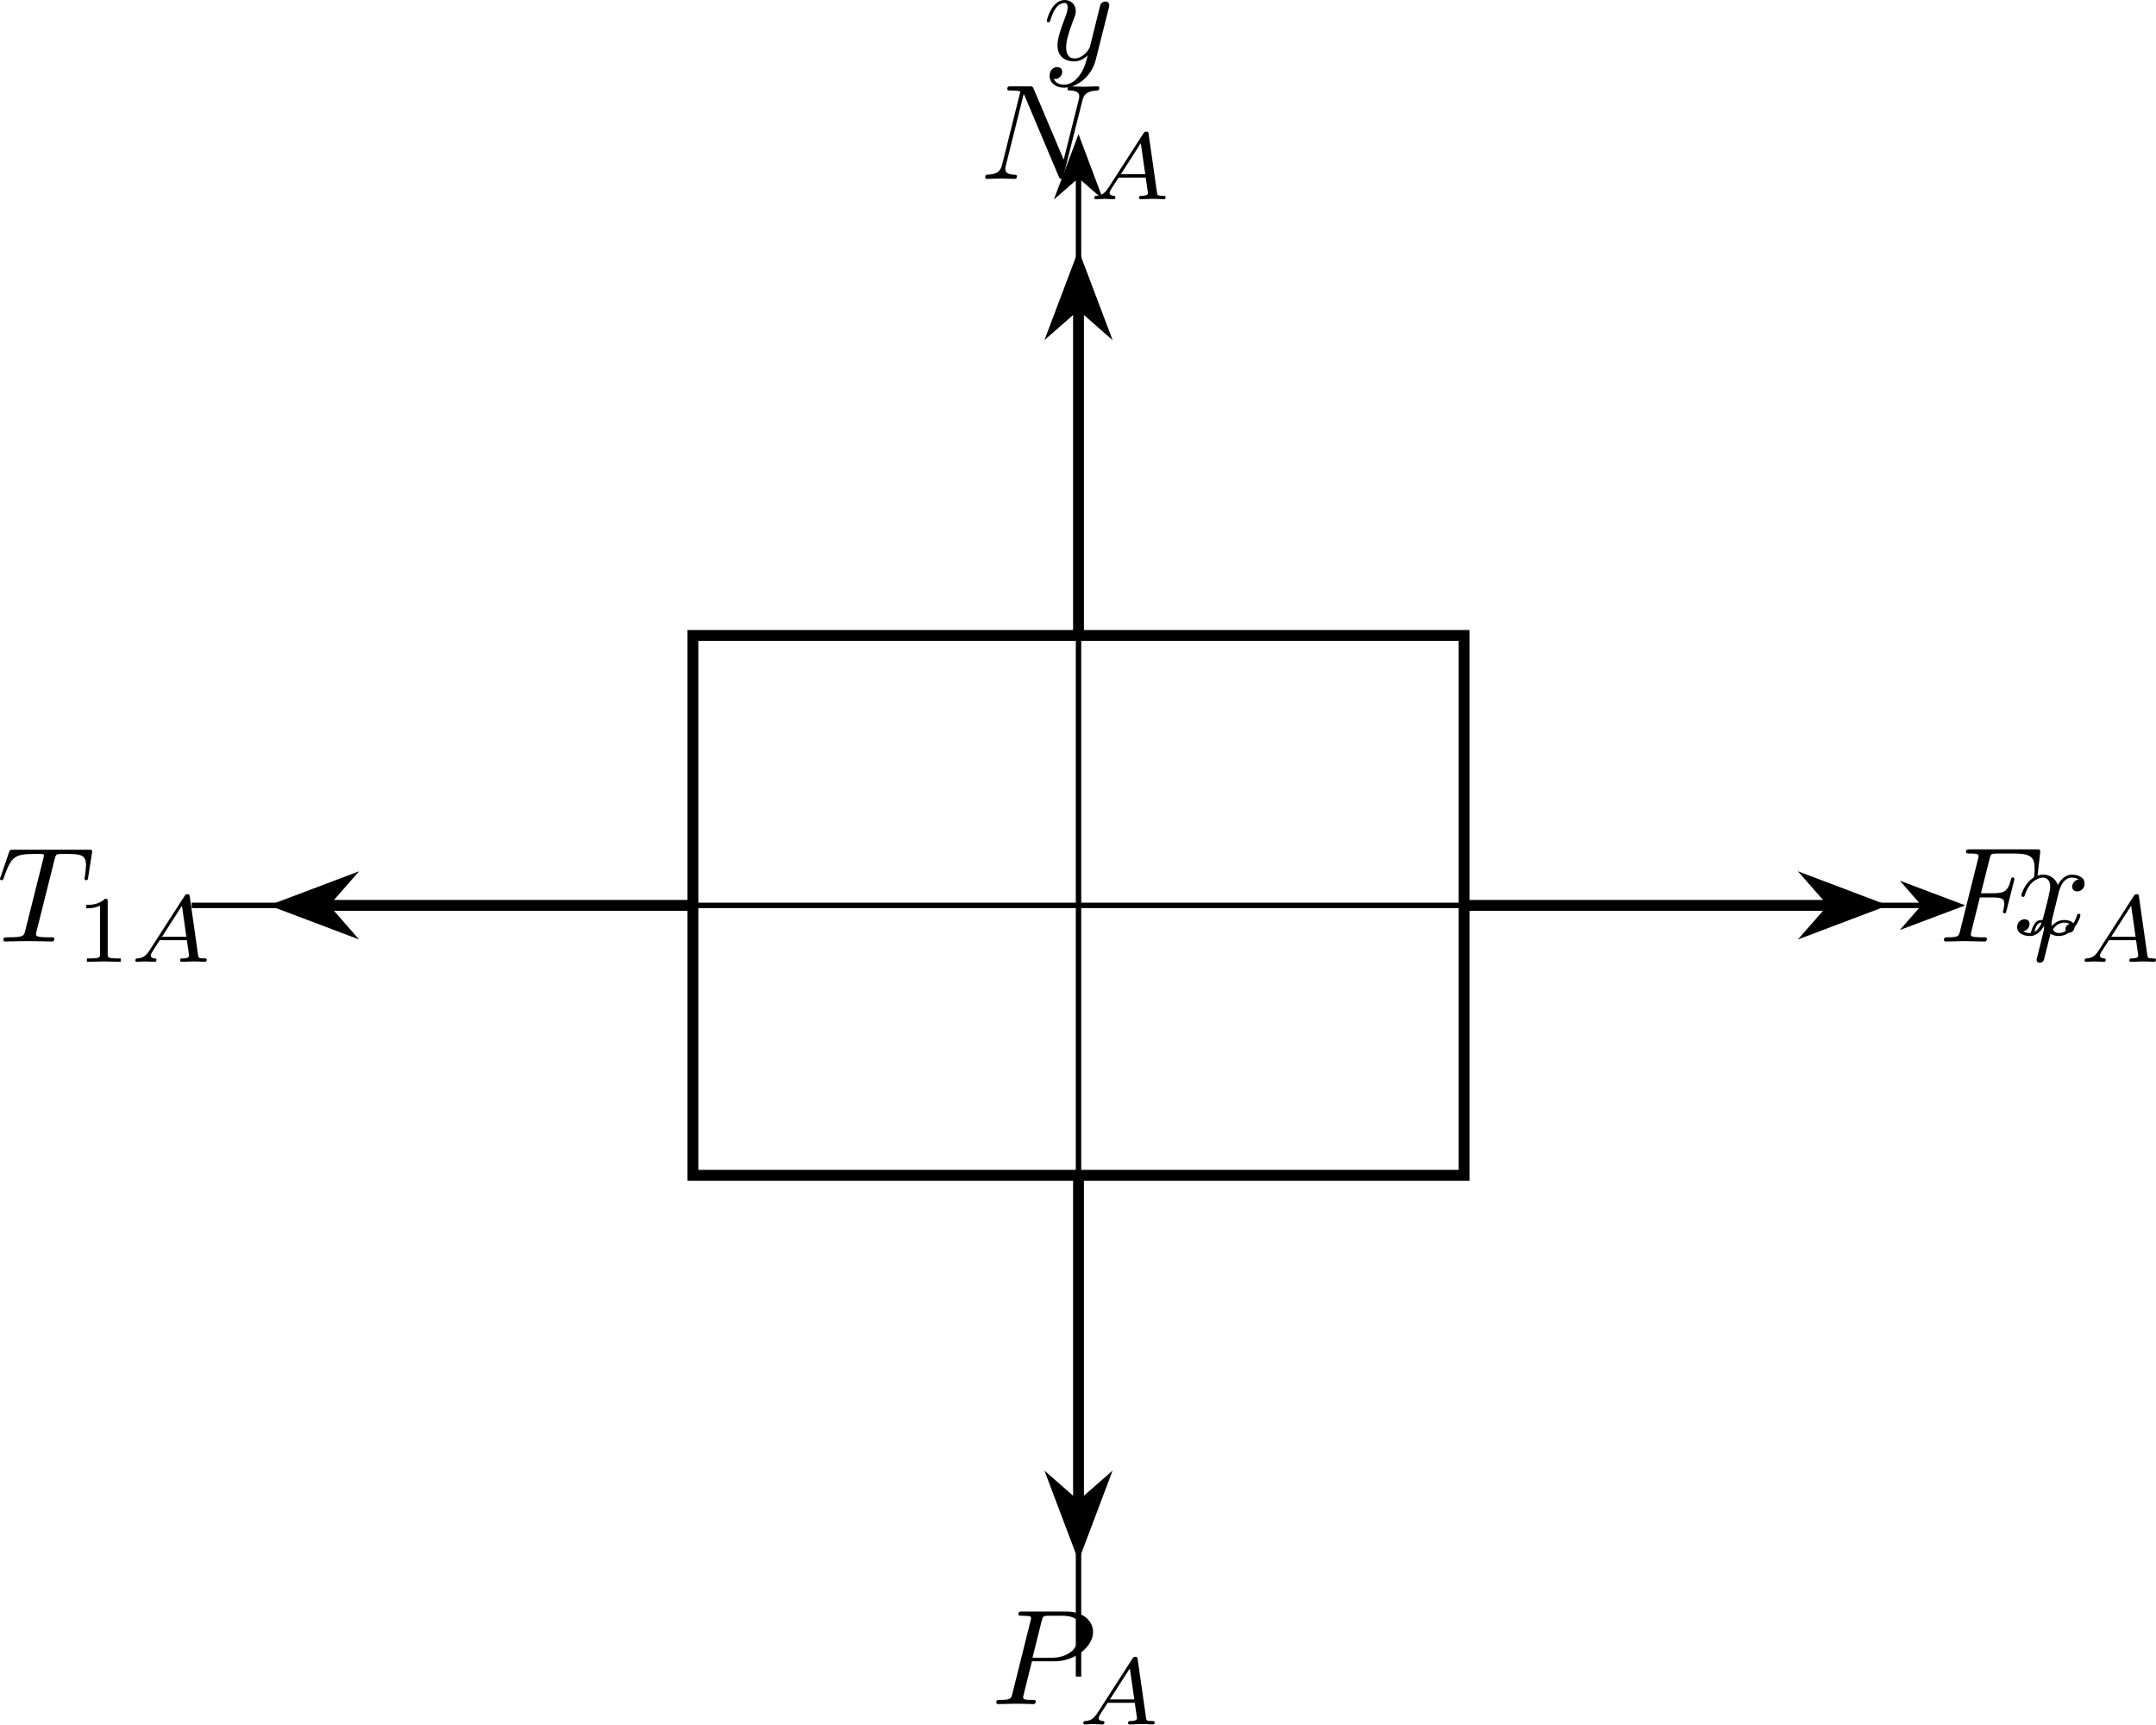
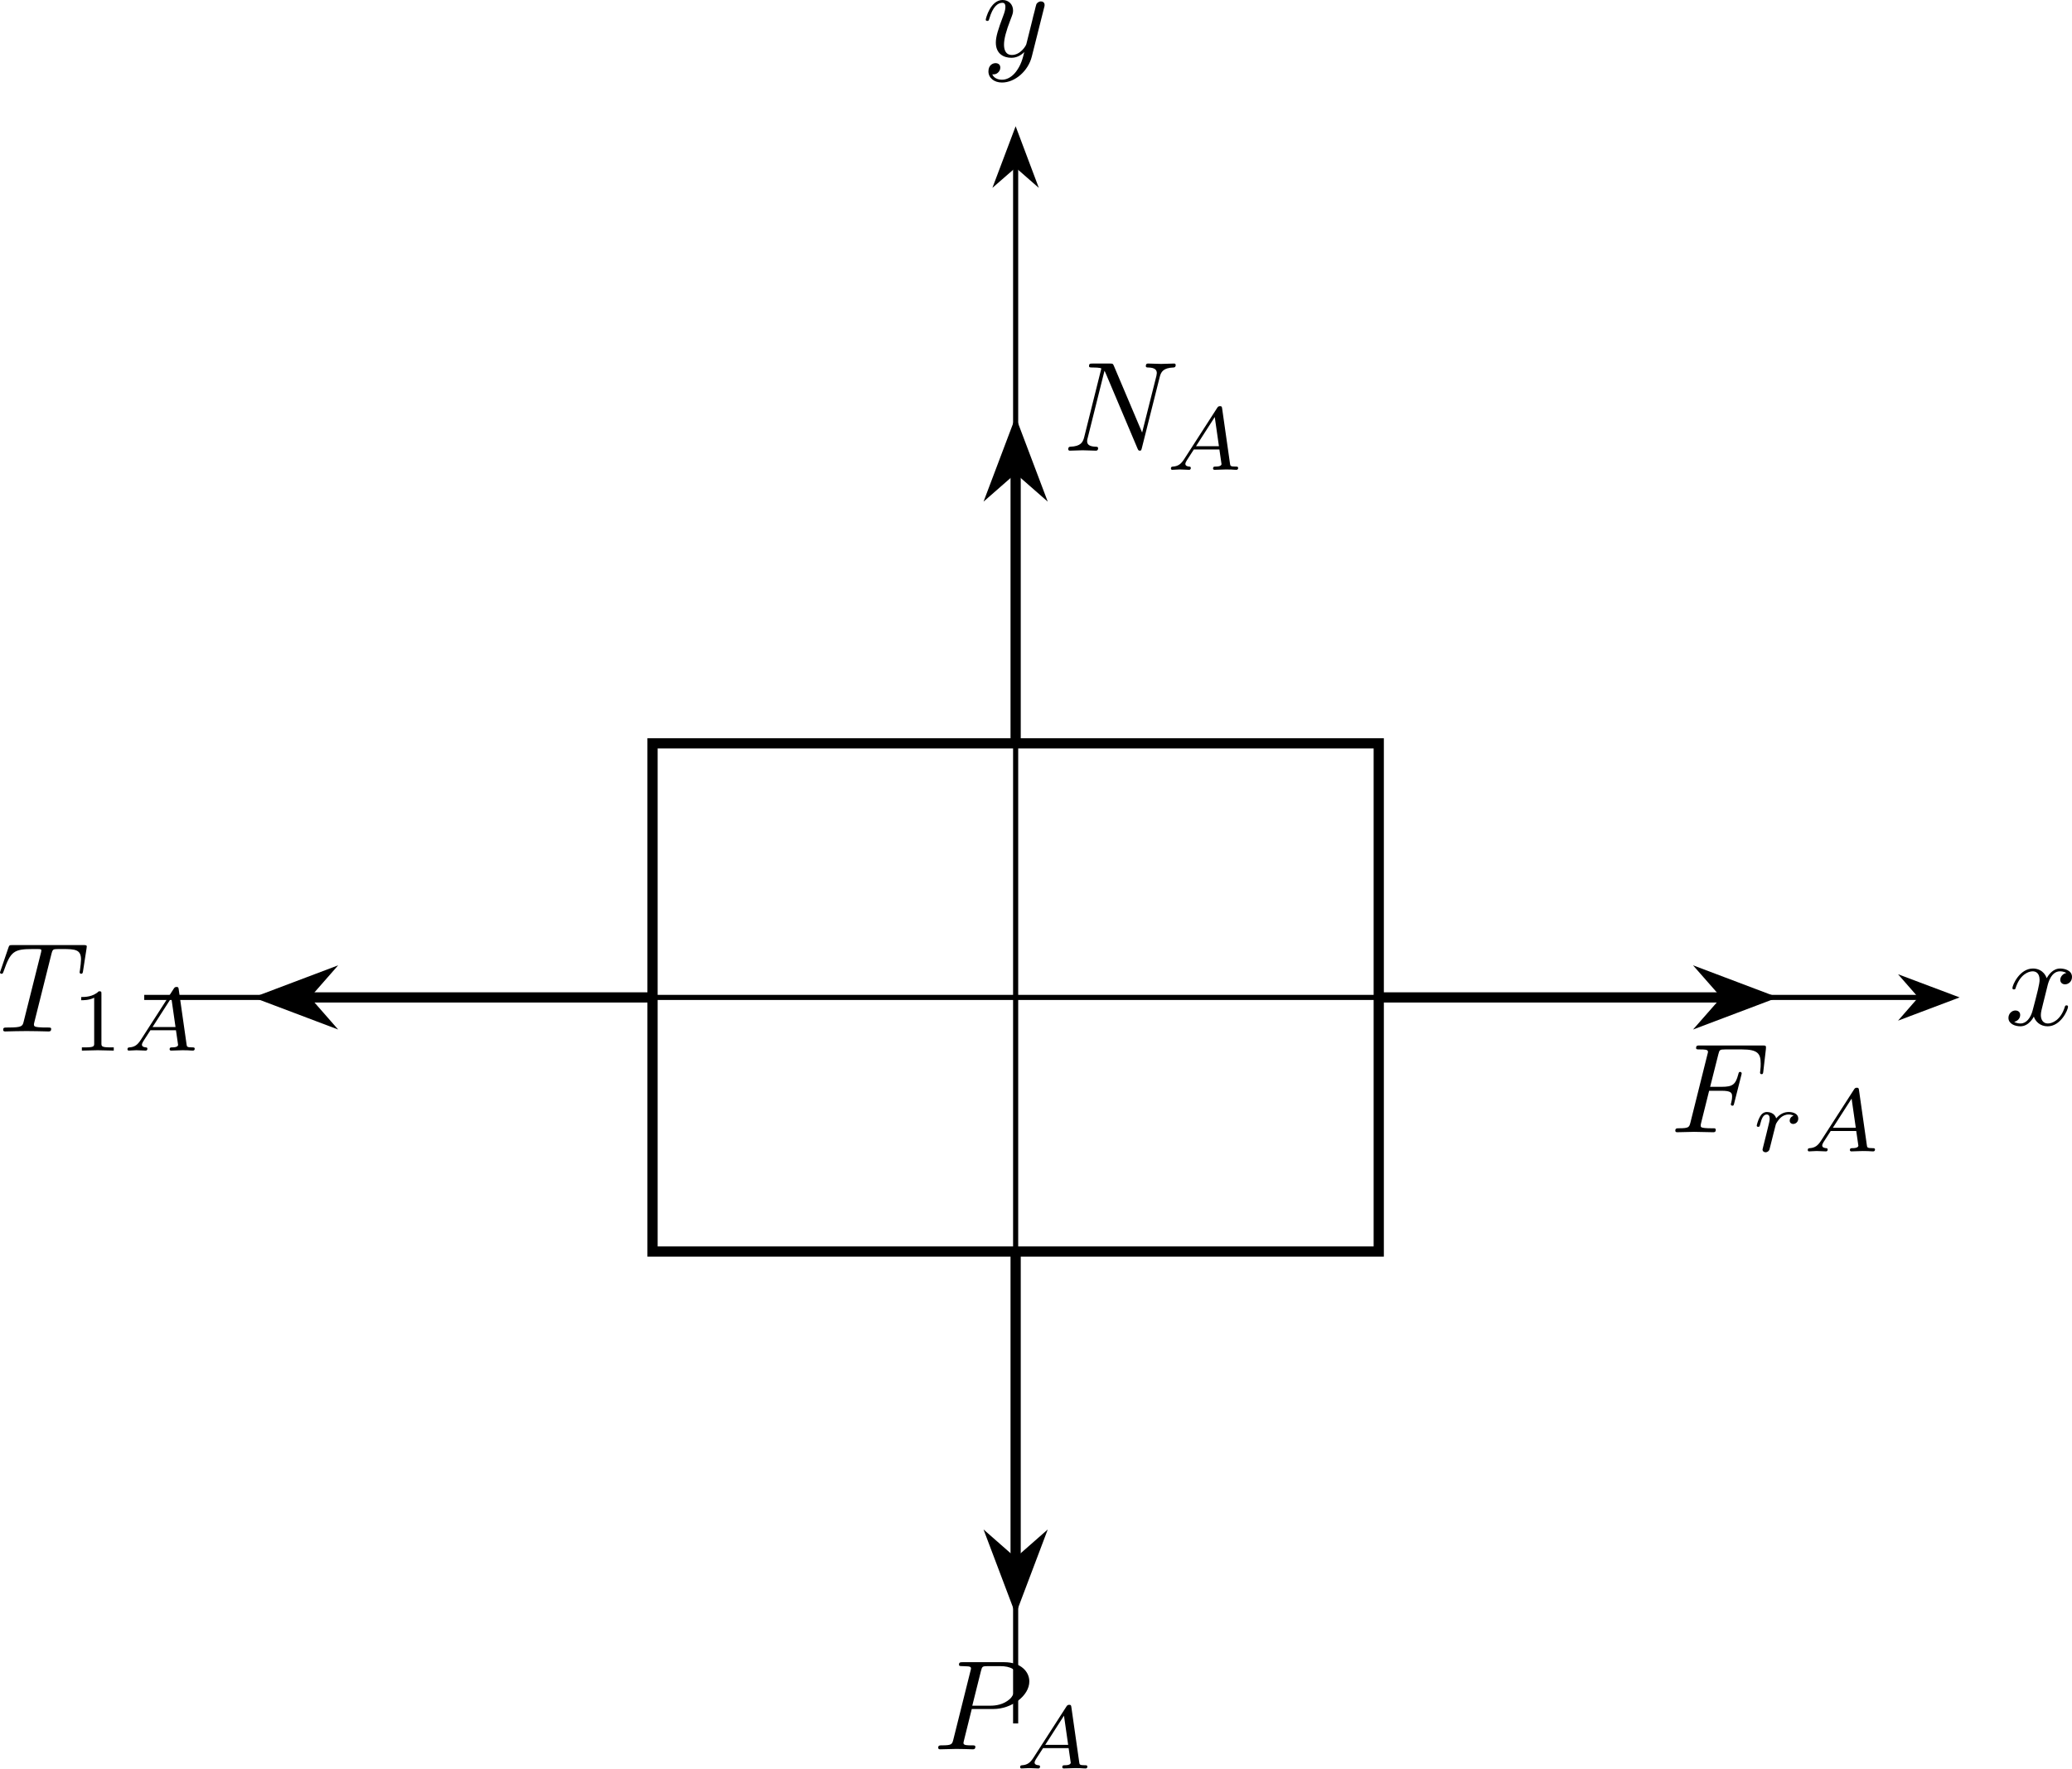
- <svg xmlns="http://www.w3.org/2000/svg" xmlns:xlink="http://www.w3.org/1999/xlink" version="1.1" width="158.508pt" height="126.765pt" viewBox="-64.456 -64.809 158.508 126.765">
+ <svg xmlns="http://www.w3.org/2000/svg" xmlns:xlink="http://www.w3.org/1999/xlink" version="1.1" width="161.763pt" height="138.103pt" viewBox="-64.456 -64.809 161.763 138.103">
  <defs>
    <path id="g0-70" d="M3.019-3.238H3.985C4.732-3.238 4.812-3.078 4.812-2.79C4.812-2.72 4.812-2.6 4.742-2.301C4.722-2.252 4.712-2.212 4.712-2.192C4.712-2.112 4.772-2.072 4.832-2.072C4.932-2.072 4.932-2.102 4.981-2.281L5.529-4.443C5.559-4.553 5.559-4.573 5.559-4.603C5.559-4.623 5.539-4.712 5.44-4.712S5.33-4.663 5.29-4.503C5.081-3.726 4.852-3.547 4.005-3.547H3.098L3.736-6.077C3.826-6.426 3.836-6.466 4.274-6.466H5.589C6.814-6.466 7.044-6.137 7.044-5.37C7.044-5.141 7.044-5.101 7.014-4.832C6.994-4.702 6.994-4.682 6.994-4.653C6.994-4.603 7.024-4.533 7.113-4.533C7.223-4.533 7.233-4.593 7.253-4.782L7.452-6.506C7.482-6.775 7.432-6.775 7.183-6.775H2.301C2.102-6.775 2.002-6.775 2.002-6.575C2.002-6.466 2.092-6.466 2.281-6.466C2.65-6.466 2.929-6.466 2.929-6.286C2.929-6.247 2.929-6.227 2.879-6.047L1.564-.777C1.465-.389 1.445-.309 .658-.309C.488-.309 .379-.309 .379-.12C.379 0 .498 0 .528 0C.817 0 1.554-.03 1.843-.03C2.172-.03 2.999 0 3.328 0C3.417 0 3.537 0 3.537-.189C3.537-.269 3.477-.289 3.477-.299C3.447-.309 3.427-.309 3.198-.309C2.979-.309 2.929-.309 2.68-.329C2.391-.359 2.361-.399 2.361-.528C2.361-.548 2.361-.608 2.401-.757L3.019-3.238Z" />
    <path id="g0-78" d="M7.532-5.758C7.631-6.157 7.811-6.466 8.608-6.496C8.658-6.496 8.777-6.506 8.777-6.695C8.777-6.705 8.777-6.804 8.648-6.804C8.319-6.804 7.97-6.775 7.641-6.775C7.303-6.775 6.954-6.804 6.625-6.804C6.565-6.804 6.446-6.804 6.446-6.605C6.446-6.496 6.545-6.496 6.625-6.496C7.193-6.486 7.303-6.276 7.303-6.057C7.303-6.027 7.283-5.878 7.273-5.848L6.157-1.415L3.955-6.615C3.875-6.795 3.866-6.804 3.636-6.804H2.301C2.102-6.804 2.012-6.804 2.012-6.605C2.012-6.496 2.102-6.496 2.291-6.496C2.341-6.496 2.969-6.496 2.969-6.406L1.634-1.056C1.534-.658 1.365-.339 .558-.309C.498-.309 .389-.299 .389-.11C.389-.04 .438 0 .518 0C.837 0 1.186-.03 1.514-.03C1.853-.03 2.212 0 2.54 0C2.59 0 2.72 0 2.72-.199C2.72-.299 2.63-.309 2.521-.309C1.943-.329 1.863-.548 1.863-.747C1.863-.817 1.873-.867 1.903-.976L3.218-6.237C3.258-6.177 3.258-6.157 3.308-6.057L5.788-.189C5.858-.02 5.888 0 5.978 0C6.087 0 6.087-.03 6.137-.209L7.532-5.758Z" />
    <path id="g0-80" d="M3.019-3.148H4.712C6.127-3.148 7.512-4.184 7.512-5.3C7.512-6.067 6.854-6.804 5.549-6.804H2.321C2.132-6.804 2.022-6.804 2.022-6.615C2.022-6.496 2.112-6.496 2.311-6.496C2.441-6.496 2.62-6.486 2.74-6.476C2.899-6.456 2.959-6.426 2.959-6.316C2.959-6.276 2.949-6.247 2.919-6.127L1.584-.777C1.484-.389 1.465-.309 .677-.309C.508-.309 .399-.309 .399-.12C.399 0 .518 0 .548 0C.827 0 1.534-.03 1.813-.03C2.022-.03 2.242-.02 2.451-.02C2.67-.02 2.889 0 3.098 0C3.168 0 3.298 0 3.298-.199C3.298-.309 3.208-.309 3.019-.309C2.65-.309 2.371-.309 2.371-.488C2.371-.548 2.391-.598 2.401-.658L3.019-3.148ZM3.736-6.117C3.826-6.466 3.846-6.496 4.274-6.496H5.23C6.057-6.496 6.585-6.227 6.585-5.539C6.585-5.151 6.386-4.294 5.998-3.935C5.499-3.487 4.902-3.407 4.463-3.407H3.059L3.736-6.117Z" />
    <path id="g0-84" d="M4.254-6.047C4.324-6.326 4.364-6.386 4.483-6.416C4.573-6.436 4.902-6.436 5.111-6.436C6.117-6.436 6.565-6.396 6.565-5.619C6.565-5.469 6.526-5.081 6.486-4.822C6.476-4.782 6.456-4.663 6.456-4.633C6.456-4.573 6.486-4.503 6.575-4.503C6.685-4.503 6.705-4.583 6.725-4.732L6.994-6.466C7.004-6.506 7.014-6.605 7.014-6.635C7.014-6.745 6.914-6.745 6.745-6.745H1.215C.976-6.745 .966-6.735 .897-6.545L.299-4.792C.289-4.772 .239-4.633 .239-4.613C.239-4.553 .289-4.503 .359-4.503C.458-4.503 .468-4.553 .528-4.712C1.066-6.257 1.325-6.436 2.8-6.436H3.188C3.467-6.436 3.467-6.396 3.467-6.316C3.467-6.257 3.437-6.137 3.427-6.107L2.092-.787C2.002-.418 1.973-.309 .907-.309C.548-.309 .488-.309 .488-.12C.488 0 .598 0 .658 0C.927 0 1.205-.02 1.474-.02C1.753-.02 2.042-.03 2.321-.03S2.879-.02 3.148-.02C3.437-.02 3.736 0 4.015 0C4.115 0 4.234 0 4.234-.199C4.234-.309 4.154-.309 3.895-.309C3.646-.309 3.517-.309 3.258-.329C2.969-.359 2.889-.389 2.889-.548C2.889-.558 2.889-.608 2.929-.757L4.254-6.047Z" />
    <path id="g0-120" d="M3.328-3.009C3.387-3.268 3.616-4.184 4.314-4.184C4.364-4.184 4.603-4.184 4.812-4.055C4.533-4.005 4.334-3.756 4.334-3.517C4.334-3.357 4.443-3.168 4.712-3.168C4.932-3.168 5.25-3.347 5.25-3.746C5.25-4.264 4.663-4.403 4.324-4.403C3.746-4.403 3.397-3.875 3.278-3.646C3.029-4.304 2.491-4.403 2.202-4.403C1.166-4.403 .598-3.118 .598-2.869C.598-2.77 .697-2.77 .717-2.77C.797-2.77 .827-2.79 .847-2.879C1.186-3.935 1.843-4.184 2.182-4.184C2.371-4.184 2.72-4.095 2.72-3.517C2.72-3.208 2.55-2.54 2.182-1.146C2.022-.528 1.674-.11 1.235-.11C1.176-.11 .946-.11 .737-.239C.986-.289 1.205-.498 1.205-.777C1.205-1.046 .986-1.126 .837-1.126C.538-1.126 .289-.867 .289-.548C.289-.09 .787 .11 1.225 .11C1.883 .11 2.242-.588 2.271-.648C2.391-.279 2.75 .11 3.347 .11C4.374 .11 4.941-1.176 4.941-1.425C4.941-1.524 4.852-1.524 4.822-1.524C4.732-1.524 4.712-1.484 4.692-1.415C4.364-.349 3.686-.11 3.367-.11C2.979-.11 2.819-.428 2.819-.767C2.819-.986 2.879-1.205 2.989-1.644L3.328-3.009Z" />
    <path id="g0-121" d="M4.842-3.796C4.882-3.935 4.882-3.955 4.882-4.025C4.882-4.204 4.742-4.294 4.593-4.294C4.493-4.294 4.334-4.234 4.244-4.085C4.224-4.035 4.144-3.726 4.105-3.547C4.035-3.288 3.965-3.019 3.905-2.75L3.457-.956C3.417-.807 2.989-.11 2.331-.11C1.823-.11 1.714-.548 1.714-.917C1.714-1.375 1.883-1.993 2.222-2.869C2.381-3.278 2.421-3.387 2.421-3.587C2.421-4.035 2.102-4.403 1.604-4.403C.658-4.403 .289-2.959 .289-2.869C.289-2.77 .389-2.77 .408-2.77C.508-2.77 .518-2.79 .568-2.949C.837-3.885 1.235-4.184 1.574-4.184C1.654-4.184 1.823-4.184 1.823-3.866C1.823-3.616 1.724-3.357 1.654-3.168C1.255-2.112 1.076-1.544 1.076-1.076C1.076-.189 1.704 .11 2.291 .11C2.68 .11 3.019-.06 3.298-.339C3.168 .179 3.049 .667 2.65 1.196C2.391 1.534 2.012 1.823 1.554 1.823C1.415 1.823 .966 1.793 .797 1.405C.956 1.405 1.086 1.405 1.225 1.285C1.325 1.196 1.425 1.066 1.425 .877C1.425 .568 1.156 .528 1.056 .528C.827 .528 .498 .687 .498 1.176C.498 1.674 .936 2.042 1.554 2.042C2.58 2.042 3.606 1.136 3.885 .01L4.842-3.796Z" />
-     <path id="g2-49" d="M2.336-4.435C2.336-4.624 2.322-4.631 2.127-4.631C1.681-4.191 1.046-4.184 .76-4.184V-3.933C.928-3.933 1.388-3.933 1.771-4.129V-.572C1.771-.342 1.771-.251 1.074-.251H.809V0C.934-.007 1.792-.028 2.05-.028C2.267-.028 3.145-.007 3.299 0V-.251H3.034C2.336-.251 2.336-.342 2.336-.572V-4.435Z" />
    <path id="g1-65" d="M1.437-.837C1.193-.46 .969-.279 .558-.251C.488-.244 .398-.244 .398-.105C.398-.028 .46 0 .495 0C.676 0 .907-.028 1.095-.028C1.318-.028 1.604 0 1.813 0C1.848 0 1.953 0 1.953-.153C1.953-.244 1.862-.251 1.834-.251C1.778-.258 1.527-.272 1.527-.46C1.527-.544 1.597-.663 1.632-.725L2.19-1.59H4.184L4.352-.432C4.324-.363 4.282-.251 3.87-.251C3.787-.251 3.689-.251 3.689-.098C3.689-.07 3.71 0 3.801 0C4.003 0 4.498-.028 4.7-.028C4.826-.028 4.986-.021 5.112-.021C5.237-.014 5.384 0 5.509 0C5.6 0 5.649-.056 5.649-.146C5.649-.251 5.565-.251 5.454-.251C5.049-.251 5.035-.307 5.014-.474L4.4-4.777C4.38-4.924 4.366-4.972 4.233-4.972S4.059-4.91 3.996-4.812L1.437-.837ZM2.357-1.841L3.822-4.122L4.149-1.841H2.357Z" />
    <path id="g1-114" d="M1.639-1.409C1.646-1.451 1.806-2.078 1.82-2.113C1.834-2.169 2.036-2.518 2.26-2.685C2.336-2.741 2.525-2.88 2.824-2.88C2.894-2.88 3.068-2.873 3.208-2.783C2.985-2.72 2.901-2.525 2.901-2.399C2.901-2.246 3.02-2.141 3.18-2.141S3.571-2.273 3.571-2.566C3.571-2.929 3.187-3.075 2.831-3.075C2.469-3.075 2.155-2.929 1.848-2.58C1.723-3.006 1.297-3.075 1.13-3.075C.872-3.075 .697-2.915 .586-2.72C.425-2.448 .328-2.043 .328-2.008C.328-1.918 .425-1.918 .446-1.918C.544-1.918 .551-1.939 .6-2.127C.704-2.552 .837-2.88 1.109-2.88C1.29-2.88 1.339-2.727 1.339-2.538C1.339-2.406 1.276-2.148 1.227-1.96S1.109-1.485 1.074-1.332L.851-.439C.823-.349 .781-.174 .781-.153C.781 0 .907 .07 1.018 .07C1.123 .07 1.262 .007 1.318-.133C1.332-.174 1.409-.481 1.451-.656L1.639-1.409Z" />
+     <path id="g2-49" d="M2.336-4.435C2.336-4.624 2.322-4.631 2.127-4.631C1.681-4.191 1.046-4.184 .76-4.184V-3.933C.928-3.933 1.388-3.933 1.771-4.129V-.572C1.771-.342 1.771-.251 1.074-.251H.809V0C.934-.007 1.792-.028 2.05-.028C2.267-.028 3.145-.007 3.299 0V-.251H3.034C2.336-.251 2.336-.342 2.336-.572V-4.435Z" />
  </defs>
  <g id="page1">
-     <path d="M-50.363 1.746H76.969" stroke="#000" fill="none" stroke-width=".399" />
-     <path d="M79.465 1.746L75.894 .398L77.07 1.746L75.894 3.09Z" />
-     <path d="M79.465 1.746L75.894 .398L77.07 1.746L75.894 3.09Z" stroke="#000" fill="none" stroke-width=".399" stroke-miterlimit="10" />
-     <g transform="matrix(1 0 0 1 68.7176 2.14474)">
-       <use x="14.835" y="1.745" xlink:href="#g0-120" />
+     <path d="M-53.195 13.082H85.473" stroke="#000" fill="none" stroke-width=".399" />
+     <path d="M87.969 13.082L84.398 11.738L85.574 13.082L84.398 14.43Z" />
+     <path d="M87.969 13.082L84.398 11.738L85.574 13.082L84.398 14.43Z" stroke="#000" fill="none" stroke-width=".399" stroke-miterlimit="10" />
+     <g transform="matrix(1 0 0 1 77.2217 2.1447)">
+       <use x="14.835" y="13.083" xlink:href="#g0-120" />
    </g>
-     <path d="M14.836 58.437V-51.887" stroke="#000" fill="none" stroke-width=".399" stroke-miterlimit="10" />
+     <path d="M14.836 69.777V-51.887" stroke="#000" fill="none" stroke-width=".399" stroke-miterlimit="10" />
    <path d="M14.836-54.383L13.488-50.809L14.836-51.984L16.18-50.809Z" />
    <path d="M14.836-54.383L13.488-50.809L14.836-51.984L16.18-50.809Z" stroke="#000" fill="none" stroke-width=".399" stroke-miterlimit="10" />
-     <g transform="matrix(1 0 0 1 -2.621 -62.15066)">
-       <use x="14.835" y="1.745" xlink:href="#g0-121" />
+     <g transform="matrix(1 0 0 1 -2.621 -73.4892)">
+       <use x="14.835" y="13.083" xlink:href="#g0-121" />
    </g>
-     <path d="M-13.512 21.586V-18.098H43.184V21.586Z" stroke="#000" fill="none" stroke-width=".797" stroke-miterlimit="10" />
-     <path d="M14.836-18.098V-42.336" stroke="#000" fill="none" stroke-width=".797" stroke-miterlimit="10" />
-     <path d="M14.836-45.309L13.266-41.156L14.836-42.535L16.406-41.156Z" />
-     <path d="M14.836-45.309L13.266-41.156L14.836-42.535L16.406-41.156Z" stroke="#000" fill="none" stroke-width=".797" stroke-miterlimit="10" />
-     <g transform="matrix(1 0 0 1 -7.24722 -53.40296)">
-       <use x="14.835" y="1.745" xlink:href="#g0-78" />
-       <use x="22.84" y="3.239" xlink:href="#g1-65" />
+     <path d="M-13.512 32.926V-6.758H43.184V32.926Z" stroke="#000" fill="none" stroke-width=".797" stroke-miterlimit="10" />
+     <path d="M14.836-6.758V-28.16" stroke="#000" fill="none" stroke-width=".797" stroke-miterlimit="10" />
+     <path d="M14.836-31.137L13.266-26.984L14.836-28.359L16.406-26.984Z" />
+     <path d="M14.836-31.137L13.266-26.984L14.836-28.359L16.406-26.984Z" stroke="#000" fill="none" stroke-width=".797" stroke-miterlimit="10" />
+     <g transform="matrix(1 0 0 1 3.7191 -42.6983)">
+       <use x="14.835" y="13.083" xlink:href="#g0-78" />
+       <use x="22.84" y="14.578" xlink:href="#g1-65" />
    </g>
-     <path d="M14.836 21.586V45.824" stroke="#000" fill="none" stroke-width=".797" stroke-miterlimit="10" />
-     <path d="M14.836 48.801L16.406 44.645L14.836 46.023L13.266 44.645Z" />
-     <path d="M14.836 48.801L16.406 44.645L14.836 46.023L13.266 44.645Z" stroke="#000" fill="none" stroke-width=".797" stroke-miterlimit="10" />
-     <g transform="matrix(1 0 0 1 -6.44295 58.71644)">
-       <use x="14.835" y="1.745" xlink:href="#g0-80" />
-       <use x="21.231" y="3.239" xlink:href="#g1-65" />
+     <path d="M14.836 32.926V57.164" stroke="#000" fill="none" stroke-width=".797" stroke-miterlimit="10" />
+     <path d="M14.836 60.137L16.406 55.984L14.836 57.363L13.266 55.984Z" />
+     <path d="M14.836 60.137L16.406 55.984L14.836 57.363L13.266 55.984Z" stroke="#000" fill="none" stroke-width=".797" stroke-miterlimit="10" />
+     <g transform="matrix(1 0 0 1 -6.44295 58.7164)">
+       <use x="14.835" y="13.083" xlink:href="#g0-80" />
+       <use x="21.231" y="14.578" xlink:href="#g1-65" />
    </g>
-     <path d="M-13.512 1.746H-40.582" stroke="#000" fill="none" stroke-width=".797" stroke-miterlimit="10" />
-     <path d="M-43.559 1.746L-39.406 3.316L-40.781 1.746L-39.406 .176Z" />
-     <path d="M-43.559 1.746L-39.406 3.316L-40.781 1.746L-39.406 .176Z" stroke="#000" fill="none" stroke-width=".797" stroke-miterlimit="10" />
-     <g transform="matrix(1 0 0 1 -79.5305 2.65674)">
-       <use x="14.835" y="1.745" xlink:href="#g0-84" />
-       <use x="20.657" y="3.239" xlink:href="#g2-49" />
-       <use x="24.628" y="3.239" xlink:href="#g1-65" />
+     <path d="M-13.512 13.082H-40.582" stroke="#000" fill="none" stroke-width=".797" stroke-miterlimit="10" />
+     <path d="M-43.559 13.082L-39.406 14.652L-40.781 13.082L-39.406 11.512Z" />
+     <path d="M-43.559 13.082L-39.406 14.652L-40.781 13.082L-39.406 11.512Z" stroke="#000" fill="none" stroke-width=".797" stroke-miterlimit="10" />
+     <g transform="matrix(1 0 0 1 -79.5305 2.6567)">
+       <use x="14.835" y="13.083" xlink:href="#g0-84" />
+       <use x="20.657" y="14.578" xlink:href="#g2-49" />
+       <use x="24.628" y="14.578" xlink:href="#g1-65" />
    </g>
-     <path d="M43.184 1.746H70.254" stroke="#000" fill="none" stroke-width=".797" stroke-miterlimit="10" />
-     <path d="M73.227 1.746L69.074 .176L70.453 1.746L69.074 3.316Z" />
-     <path d="M73.227 1.746L69.074 .176L70.453 1.746L69.074 3.316Z" stroke="#000" fill="none" stroke-width=".797" stroke-miterlimit="10" />
-     <g transform="matrix(1 0 0 1 63.2475 2.65674)">
-       <use x="14.835" y="1.745" xlink:href="#g0-70" />
-       <use x="21.242" y="3.239" xlink:href="#g1-114" />
-       <use x="25.155" y="3.239" xlink:href="#g1-65" />
+     <path d="M43.184 13.082H70.254" stroke="#000" fill="none" stroke-width=".797" stroke-miterlimit="10" />
+     <path d="M73.227 13.082L69.074 11.512L70.453 13.082L69.074 14.652Z" />
+     <path d="M73.227 13.082L69.074 11.512L70.453 13.082L69.074 14.652Z" stroke="#000" fill="none" stroke-width=".797" stroke-miterlimit="10" />
+     <g transform="matrix(1 0 0 1 51.1235 10.5269)">
+       <use x="14.835" y="13.083" xlink:href="#g0-70" />
+       <use x="21.242" y="14.578" xlink:href="#g1-114" />
+       <use x="25.155" y="14.578" xlink:href="#g1-65" />
    </g>
  </g>
</svg>
